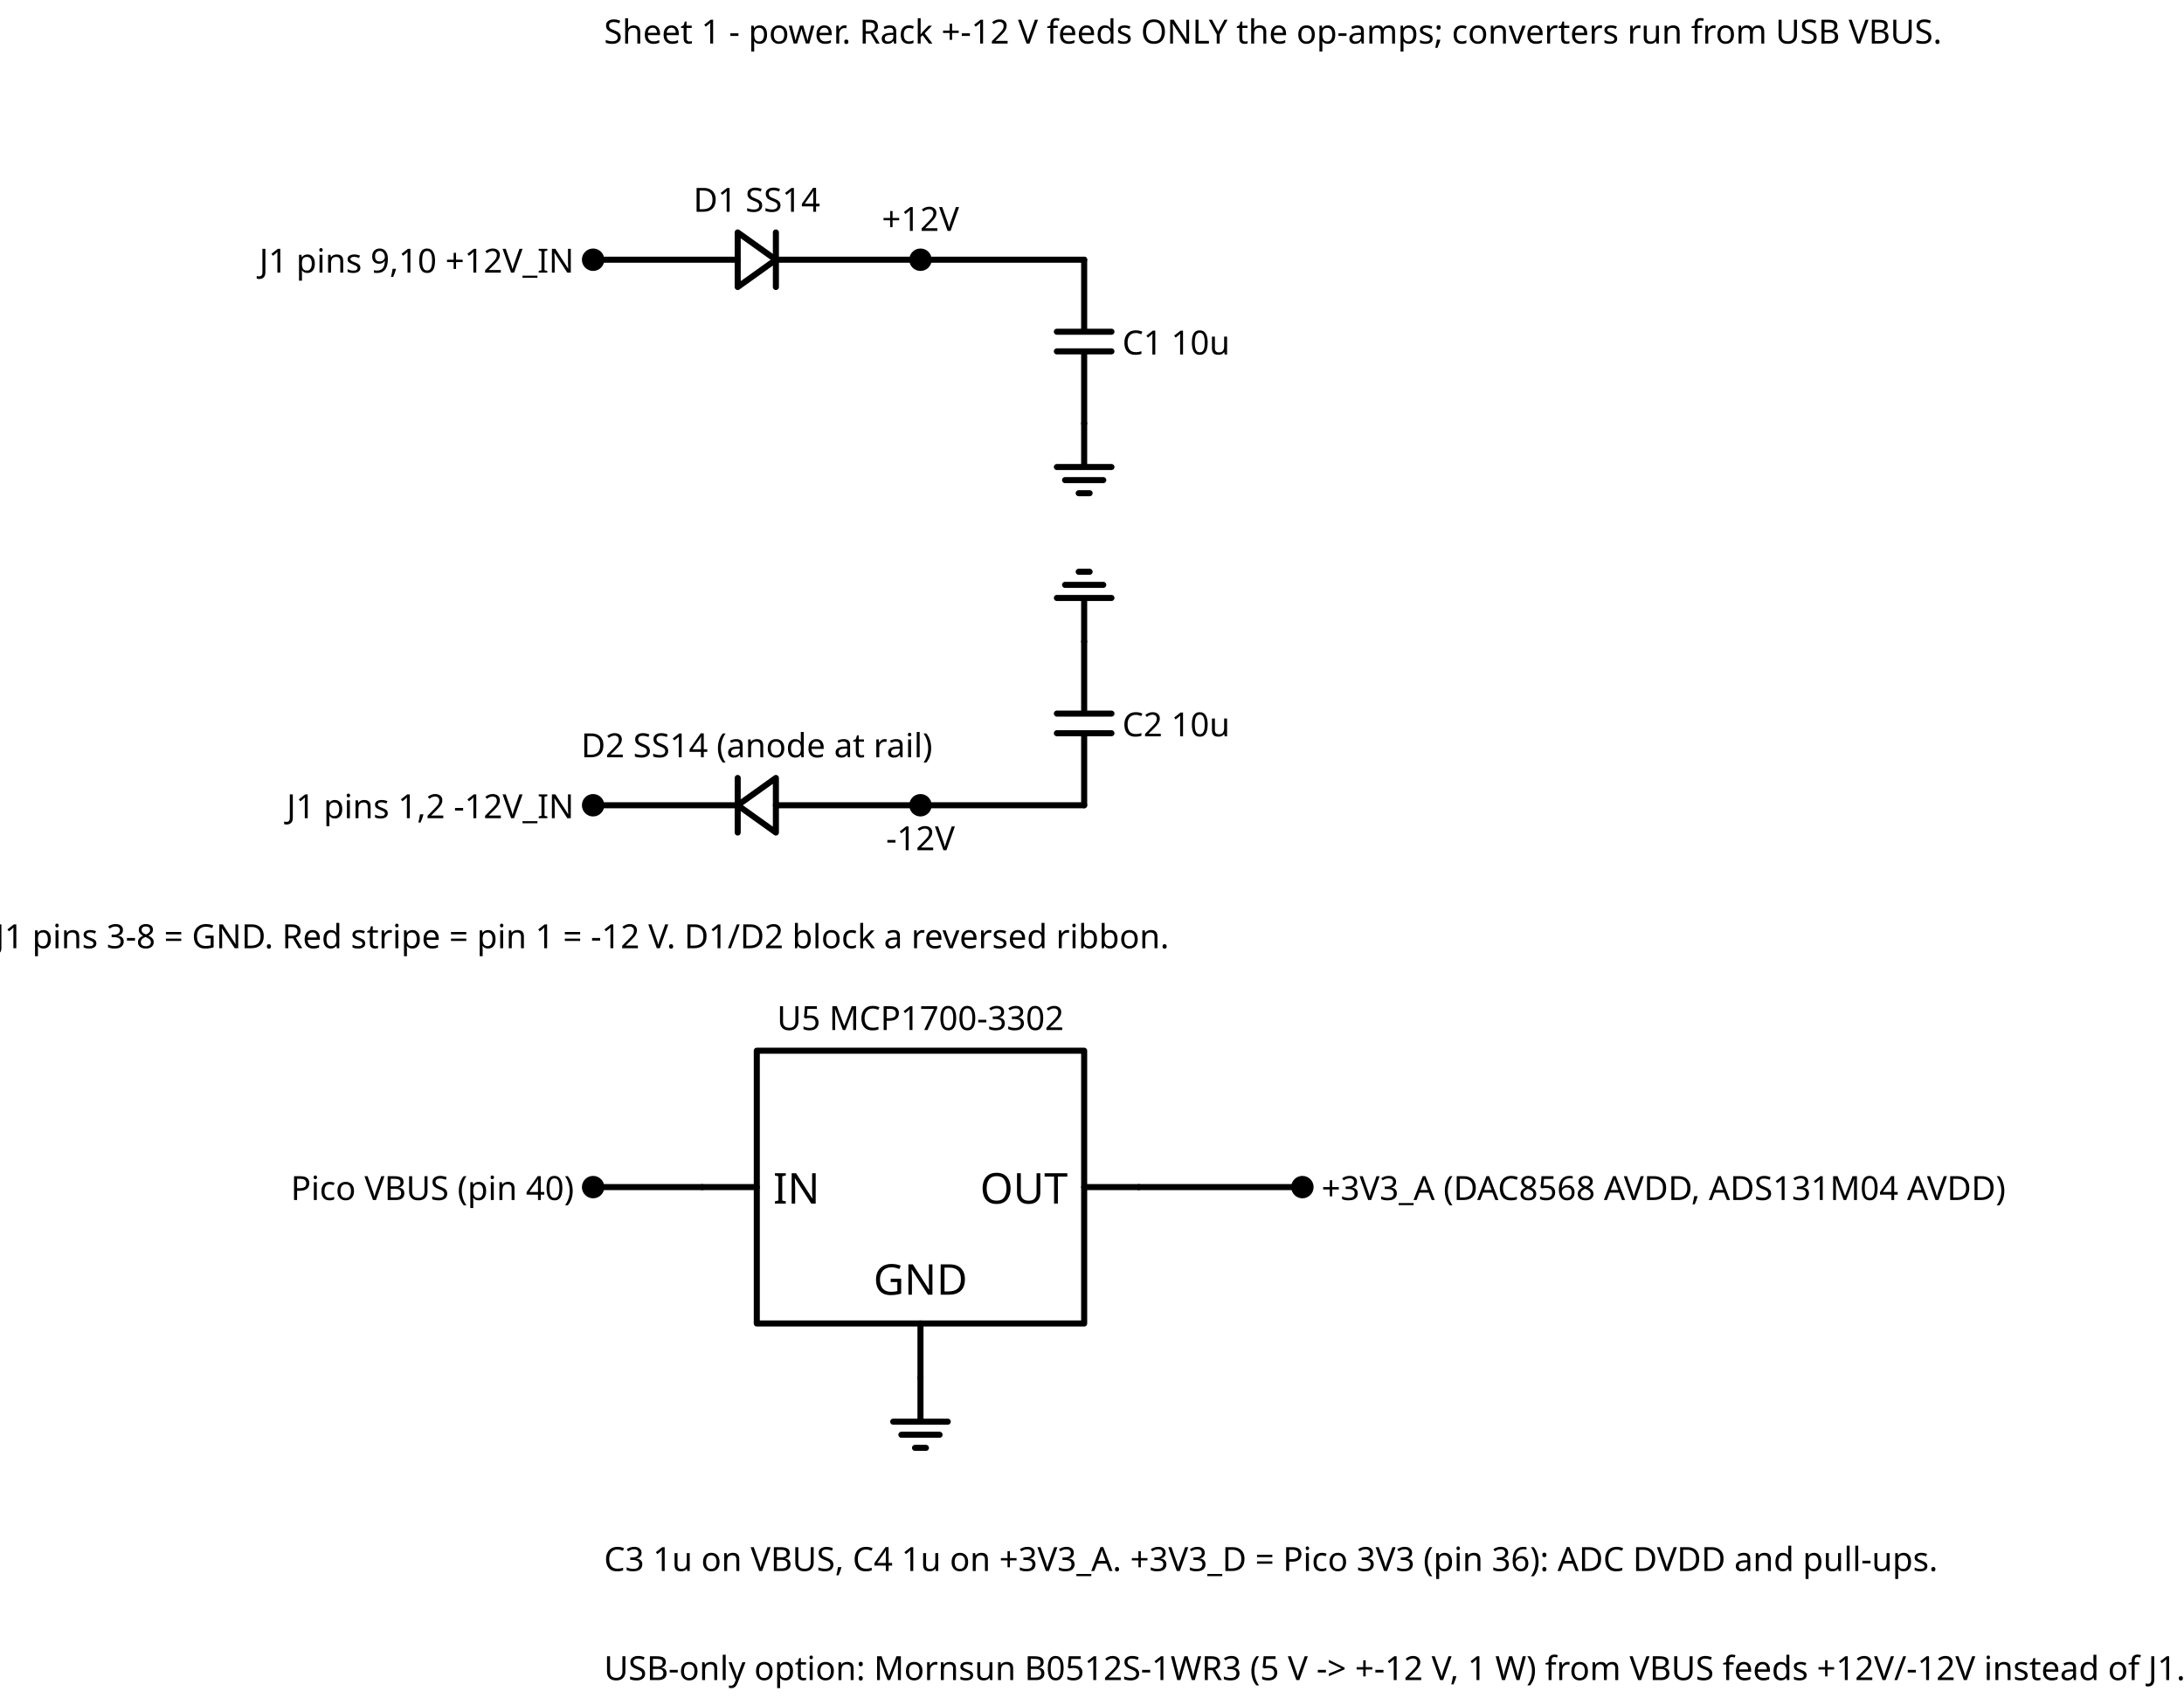
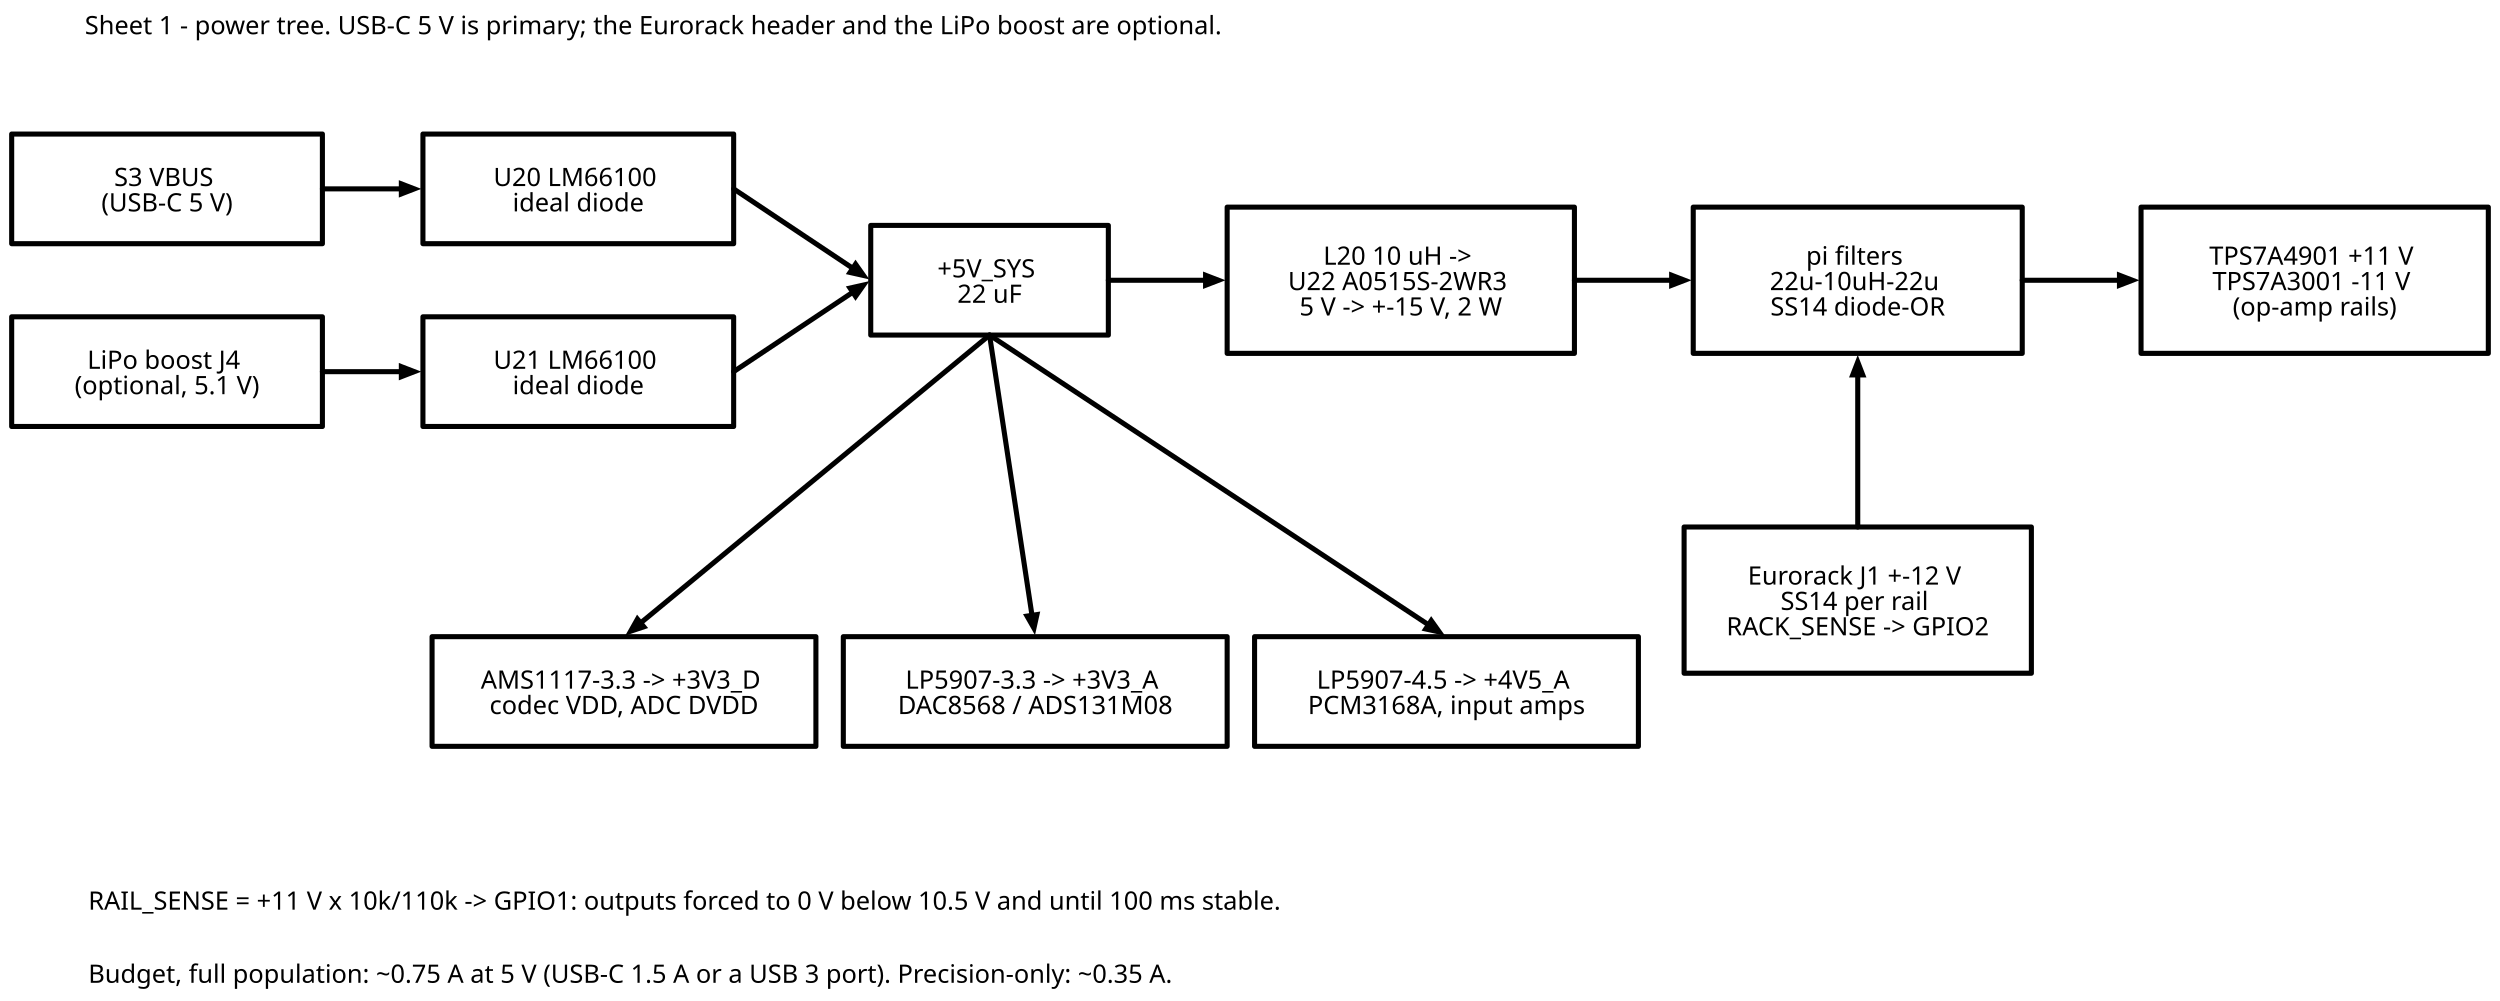
- <svg xmlns="http://www.w3.org/2000/svg" xml:lang="en" height="560.2pt" width="720.521pt" viewBox="-195.673 -157.7 720.521 560.2">
-   <polygon points="47.7,-81 60.3,-72 47.7,-63 " style="stroke:black;fill:none;stroke-width:2.0;stroke-dasharray:-;stroke-linecap:round;stroke-linejoin:round;" />
-   <polygon points="60.3,117 47.7,108 60.3,99 " style="stroke:black;fill:none;stroke-width:2.0;stroke-dasharray:-;stroke-linecap:round;stroke-linejoin:round;" />
-   <path d="M 0.0,-72.0 L 47.7,-72 M 60.3,-81 L 60.3,-63 M 60.3,-72 L 108,-72" style="stroke:black;fill:none;stroke-width:2.0;stroke-dasharray:-;stroke-linecap:round;stroke-linejoin:round;" />
-   <path d="M 108.0,-72.0 L 135,-72 L 162,-72" style="stroke:black;fill:none;stroke-width:2.0;stroke-dasharray:-;stroke-linecap:round;stroke-linejoin:round;" />
-   <path d="M 162.0,-72.0 L 162,-48.24 M 171,-48.24 L 153,-48.24 M 171,-41.76 L 153,-41.76 M 162,-41.76 L 162,-18" style="stroke:black;fill:none;stroke-width:2.0;stroke-dasharray:-;stroke-linecap:round;stroke-linejoin:round;" />
-   <path d="M 162.0,-18.0 L 162,-3.6 L 153,-3.6 L 171,-3.6 M 155.7,0.72 L 168.3,0.72 M 160.2,5.04 L 163.8,5.04" style="stroke:black;fill:none;stroke-width:2.0;stroke-dasharray:-;stroke-linecap:round;stroke-linejoin:round;" />
-   <path d="M 0.0,108.0 L 47.7,108 M 47.7,117 L 47.7,99 M 60.3,108 L 108,108" style="stroke:black;fill:none;stroke-width:2.0;stroke-dasharray:-;stroke-linecap:round;stroke-linejoin:round;" />
-   <path d="M 108.0,108.0 L 135,108 L 162,108" style="stroke:black;fill:none;stroke-width:2.0;stroke-dasharray:-;stroke-linecap:round;stroke-linejoin:round;" />
-   <path d="M 162.0,108.0 L 162,84.24 M 153,84.24 L 171,84.24 M 153,77.76 L 171,77.76 M 162,77.76 L 162,54" style="stroke:black;fill:none;stroke-width:2.0;stroke-dasharray:-;stroke-linecap:round;stroke-linejoin:round;" />
-   <path d="M 162.0,54.0 L 162,39.6 L 153,39.6 L 171,39.6 M 155.7,35.28 L 168.3,35.28 M 160.2,30.96 L 163.8,30.96" style="stroke:black;fill:none;stroke-width:2.0;stroke-dasharray:-;stroke-linecap:round;stroke-linejoin:round;" />
-   <path d="M 0.0,234.0 L 18,234 L 36,234" style="stroke:black;fill:none;stroke-width:2.0;stroke-dasharray:-;stroke-linecap:round;stroke-linejoin:round;" />
-   <path d="M 54.0,279.0 L 162,279 L 162,189 L 54,189 L 54,279" style="stroke:black;fill:none;stroke-width:2.0;stroke-dasharray:-;stroke-linecap:round;stroke-linejoin:round;" />
-   <path d="M 54.0,234.0 L 36,234" style="stroke:black;fill:none;stroke-width:2.0;stroke-dasharray:-;stroke-linecap:round;stroke-linejoin:round;" />
-   <path d="M 162.0,234.0 L 180,234" style="stroke:black;fill:none;stroke-width:2.0;stroke-dasharray:-;stroke-linecap:round;stroke-linejoin:round;" />
-   <path d="M 108.0,279.0 L 108,297" style="stroke:black;fill:none;stroke-width:2.0;stroke-dasharray:-;stroke-linecap:round;stroke-linejoin:round;" />
-   <path d="M 180.0,234.0 L 207,234 L 234,234" style="stroke:black;fill:none;stroke-width:2.0;stroke-dasharray:-;stroke-linecap:round;stroke-linejoin:round;" />
-   <path d="M 108.0,297.0 L 108,311.4 L 99,311.4 L 117,311.4 M 101.7,315.72 L 114.3,315.72 M 106.2,320.04 L 109.8,320.04" style="stroke:black;fill:none;stroke-width:2.0;stroke-dasharray:-;stroke-linecap:round;stroke-linejoin:round;" />
-   <text x="3.6" y="-158.6" dominant-baseline="central" fill="black" font-size="11" font-family="sans" text-anchor="start">
-     <tspan x="3.6" dy="11">Sheet 1 - power. Rack +-12 V feeds ONLY the op-amps; converters run from USB VBUS.</tspan>
+ <svg xmlns="http://www.w3.org/2000/svg" xml:lang="en" height="393.978pt" width="984.8pt" viewBox="-65.8 -128.4 984.8 393.978">
+   <path d="M -61.2,-54.0 L -61.2,-75.6 L 61.2,-75.6 L 61.2,-32.4 L -61.2,-32.4 L -61.2,-54" style="stroke:black;fill:none;stroke-width:2.0;stroke-dasharray:-;stroke-linecap:round;stroke-linejoin:round;" />
+   <path d="M -61.2,18.0 L -61.2,-3.6 L 61.2,-3.6 L 61.2,39.6 L -61.2,39.6 L -61.2,18" style="stroke:black;fill:none;stroke-width:2.0;stroke-dasharray:-;stroke-linecap:round;stroke-linejoin:round;" />
+   <path d="M 100.8,-54.0 L 100.8,-75.6 L 223.2,-75.6 L 223.2,-32.4 L 100.8,-32.4 L 100.8,-54" style="stroke:black;fill:none;stroke-width:2.0;stroke-dasharray:-;stroke-linecap:round;stroke-linejoin:round;" />
+   <path d="M 100.8,18.0 L 100.8,-3.6 L 223.2,-3.6 L 223.2,39.6 L 100.8,39.6 L 100.8,18" style="stroke:black;fill:none;stroke-width:2.0;stroke-dasharray:-;stroke-linecap:round;stroke-linejoin:round;" />
+   <path d="M 277.2,-18.0 L 277.2,-39.6 L 370.8,-39.6 L 370.8,3.6 L 277.2,3.6 L 277.2,-18" style="stroke:black;fill:none;stroke-width:2.0;stroke-dasharray:-;stroke-linecap:round;stroke-linejoin:round;" />
+   <path d="M 417.6,-18.0 L 417.6,-46.8 L 554.4,-46.8 L 554.4,10.8 L 417.6,10.8 L 417.6,-18" style="stroke:black;fill:none;stroke-width:2.0;stroke-dasharray:-;stroke-linecap:round;stroke-linejoin:round;" />
+   <path d="M 601.2,-18.0 L 601.2,-46.8 L 730.8,-46.8 L 730.8,10.8 L 601.2,10.8 L 601.2,-18" style="stroke:black;fill:none;stroke-width:2.0;stroke-dasharray:-;stroke-linecap:round;stroke-linejoin:round;" />
+   <path d="M 777.6,-18.0 L 777.6,-46.8 L 914.4,-46.8 L 914.4,10.8 L 777.6,10.8 L 777.6,-18" style="stroke:black;fill:none;stroke-width:2.0;stroke-dasharray:-;stroke-linecap:round;stroke-linejoin:round;" />
+   <path d="M 597.6,108.0 L 597.6,79.2 L 734.4,79.2 L 734.4,136.8 L 597.6,136.8 L 597.6,108" style="stroke:black;fill:none;stroke-width:2.0;stroke-dasharray:-;stroke-linecap:round;stroke-linejoin:round;" />
+   <path d="M 61.2,-54.0 L 81,-54 L 91.8,-54" style="stroke:black;fill:none;stroke-width:2.0;stroke-dasharray:-;stroke-linecap:round;stroke-linejoin:round;" />
+   <path d="M 98.8 -54 L 91.8 -51.3 L 91.8 -56.7 Z" style="stroke:black;fill:black;stroke-linecap:butt;stroke-linejoin:miter;" />
+   <path d="M 61.2,18.0 L 81,18 L 91.8,18" style="stroke:black;fill:none;stroke-width:2.0;stroke-dasharray:-;stroke-linecap:round;stroke-linejoin:round;" />
+   <path d="M 98.8 18 L 91.8 20.7 L 91.8 15.3 Z" style="stroke:black;fill:black;stroke-linecap:butt;stroke-linejoin:miter;" />
+   <path d="M 223.2,-54.0 L 250.2,-36 L 269.712,-22.992" style="stroke:black;fill:none;stroke-width:2.0;stroke-dasharray:-;stroke-linecap:round;stroke-linejoin:round;" />
+   <path d="M 275.536 -19.109 L 268.214 -20.746 L 271.209 -25.239 Z" style="stroke:black;fill:black;stroke-linecap:butt;stroke-linejoin:miter;" />
+   <path d="M 223.2,18.0 L 250.2,0 L 269.712,-13.008" style="stroke:black;fill:none;stroke-width:2.0;stroke-dasharray:-;stroke-linecap:round;stroke-linejoin:round;" />
+   <path d="M 275.536 -16.891 L 271.209 -10.761 L 268.214 -15.254 Z" style="stroke:black;fill:black;stroke-linecap:butt;stroke-linejoin:miter;" />
+   <path d="M 370.8,-18.0 L 394.2,-18 L 408.6,-18" style="stroke:black;fill:none;stroke-width:2.0;stroke-dasharray:-;stroke-linecap:round;stroke-linejoin:round;" />
+   <path d="M 415.6 -18 L 408.6 -15.3 L 408.6 -20.7 Z" style="stroke:black;fill:black;stroke-linecap:butt;stroke-linejoin:miter;" />
+   <path d="M 554.4,-18.0 L 577.8,-18 L 592.2,-18" style="stroke:black;fill:none;stroke-width:2.0;stroke-dasharray:-;stroke-linecap:round;stroke-linejoin:round;" />
+   <path d="M 599.2 -18 L 592.2 -15.3 L 592.2 -20.7 Z" style="stroke:black;fill:black;stroke-linecap:butt;stroke-linejoin:miter;" />
+   <path d="M 730.8,-18.0 L 754.2,-18 L 768.6,-18" style="stroke:black;fill:none;stroke-width:2.0;stroke-dasharray:-;stroke-linecap:round;stroke-linejoin:round;" />
+   <path d="M 775.6 -18 L 768.6 -15.3 L 768.6 -20.7 Z" style="stroke:black;fill:black;stroke-linecap:butt;stroke-linejoin:miter;" />
+   <path d="M 666.0,79.2 L 666,45 L 666,19.8" style="stroke:black;fill:none;stroke-width:2.0;stroke-dasharray:-;stroke-linecap:round;stroke-linejoin:round;" />
+   <path d="M 666 12.8 L 668.7 19.8 L 663.3 19.8 Z" style="stroke:black;fill:black;stroke-linecap:butt;stroke-linejoin:miter;" />
+   <path d="M 104.4,144.0 L 104.4,122.4 L 255.6,122.4 L 255.6,165.6 L 104.4,165.6 L 104.4,144" style="stroke:black;fill:none;stroke-width:2.0;stroke-dasharray:-;stroke-linecap:round;stroke-linejoin:round;" />
+   <path d="M 266.4,144.0 L 266.4,122.4 L 417.6,122.4 L 417.6,165.6 L 266.4,165.6 L 266.4,144" style="stroke:black;fill:none;stroke-width:2.0;stroke-dasharray:-;stroke-linecap:round;stroke-linejoin:round;" />
+   <path d="M 428.4,144.0 L 428.4,122.4 L 579.6,122.4 L 579.6,165.6 L 428.4,165.6 L 428.4,144" style="stroke:black;fill:none;stroke-width:2.0;stroke-dasharray:-;stroke-linecap:round;stroke-linejoin:round;" />
+   <path d="M 324.0,3.6 L 252,63 L 186.942,116.673" style="stroke:black;fill:none;stroke-width:2.0;stroke-dasharray:-;stroke-linecap:round;stroke-linejoin:round;" />
+   <path d="M 181.543 121.127 L 185.224 114.59 L 188.661 118.755 Z" style="stroke:black;fill:black;stroke-linecap:butt;stroke-linejoin:miter;" />
+   <path d="M 324.0,3.6 L 333,63 L 340.652,113.502" style="stroke:black;fill:none;stroke-width:2.0;stroke-dasharray:-;stroke-linecap:round;stroke-linejoin:round;" />
+   <path d="M 341.7 120.423 L 337.982 113.906 L 343.321 113.097 Z" style="stroke:black;fill:black;stroke-linecap:butt;stroke-linejoin:miter;" />
+   <path d="M 324.0,3.6 L 414,63 L 496.489,117.442" style="stroke:black;fill:none;stroke-width:2.0;stroke-dasharray:-;stroke-linecap:round;stroke-linejoin:round;" />
+   <path d="M 502.331 121.298 L 495.001 119.696 L 497.976 115.189 Z" style="stroke:black;fill:black;stroke-linecap:butt;stroke-linejoin:miter;" />
+   <text x="-32.4" y="-128.8" dominant-baseline="central" fill="black" font-size="10" font-family="sans" text-anchor="start">
+     <tspan x="-32.4" dy="10">Sheet 1 - power tree. USB-C 5 V is primary; the Eurorack header and the LiPo boost are optional.</tspan>
  </text>
-   <text x="54.0" y="-95.6" dominant-baseline="ideographic" fill="black" font-size="11" font-family="sans" text-anchor="middle">
-     <tspan x="54.0" dy="11">D1 SS14</tspan>
+   <text x="0.0" y="-69.0" dominant-baseline="central" fill="black" font-size="10" font-family="sans" text-anchor="middle">
+     <tspan x="0.0" dy="10">S3 VBUS</tspan>
+     <tspan x="0.0" dy="10">(USB-C 5 V)</tspan>
  </text>
-   <text x="174.6" y="-56.0" dominant-baseline="central" fill="black" font-size="11" font-family="sans" text-anchor="start">
-     <tspan x="174.6" dy="11">C1 10u</tspan>
+   <text x="0.0" y="3.0" dominant-baseline="central" fill="black" font-size="10" font-family="sans" text-anchor="middle">
+     <tspan x="0.0" dy="10">LiPo boost J4</tspan>
+     <tspan x="0.0" dy="10">(optional, 5.1 V)</tspan>
  </text>
-   <text x="54.0" y="84.4" dominant-baseline="ideographic" fill="black" font-size="11" font-family="sans" text-anchor="middle">
-     <tspan x="54.0" dy="11">D2 SS14 (anode at rail)</tspan>
+   <text x="162.0" y="-69.0" dominant-baseline="central" fill="black" font-size="10" font-family="sans" text-anchor="middle">
+     <tspan x="162.0" dy="10">U20 LM66100</tspan>
+     <tspan x="162.0" dy="10">ideal diode</tspan>
  </text>
-   <text x="174.6" y="70.0" dominant-baseline="central" fill="black" font-size="11" font-family="sans" text-anchor="start">
-     <tspan x="174.6" dy="11">C2 10u</tspan>
+   <text x="162.0" y="3.0" dominant-baseline="central" fill="black" font-size="10" font-family="sans" text-anchor="middle">
+     <tspan x="162.0" dy="10">U21 LM66100</tspan>
+     <tspan x="162.0" dy="10">ideal diode</tspan>
  </text>
-   <text x="-3.6" y="147.4" dominant-baseline="ideographic" fill="black" font-size="11" font-family="sans" text-anchor="middle">
-     <tspan x="-3.6" dy="11">J1 pins 3-8 = GND. Red stripe = pin 1 = -12 V. D1/D2 block a reversed ribbon.</tspan>
+   <text x="324.0" y="-33.0" dominant-baseline="central" fill="black" font-size="10" font-family="sans" text-anchor="middle">
+     <tspan x="324.0" dy="10">+5V_SYS</tspan>
+     <tspan x="324.0" dy="10">22 uF</tspan>
  </text>
-   <text x="59.4" y="220.0" dominant-baseline="central" fill="black" font-size="14" font-family="sans" text-anchor="start">
-     <tspan x="59.4" dy="14">IN</tspan>
+   <text x="486.0" y="-38.0" dominant-baseline="central" fill="black" font-size="10" font-family="sans" text-anchor="middle">
+     <tspan x="486.0" dy="10">L20 10 uH -&gt;</tspan>
+     <tspan x="486.0" dy="10">U22 A0515S-2WR3</tspan>
+     <tspan x="486.0" dy="10">5 V -&gt; +-15 V, 2 W</tspan>
  </text>
-   <text x="156.6" y="220.0" dominant-baseline="central" fill="black" font-size="14" font-family="sans" text-anchor="end">
-     <tspan x="156.6" dy="14">OUT</tspan>
+   <text x="666.0" y="-38.0" dominant-baseline="central" fill="black" font-size="10" font-family="sans" text-anchor="middle">
+     <tspan x="666.0" dy="10">pi filters</tspan>
+     <tspan x="666.0" dy="10">22u-10uH-22u</tspan>
+     <tspan x="666.0" dy="10">SS14 diode-OR</tspan>
  </text>
-   <text x="108.0" y="259.6" dominant-baseline="ideographic" fill="black" font-size="14" font-family="sans" text-anchor="middle">
-     <tspan x="108.0" dy="14">GND</tspan>
+   <text x="846.0" y="-38.0" dominant-baseline="central" fill="black" font-size="10" font-family="sans" text-anchor="middle">
+     <tspan x="846.0" dy="10">TPS7A4901 +11 V</tspan>
+     <tspan x="846.0" dy="10">TPS7A3001 -11 V</tspan>
+     <tspan x="846.0" dy="10">(op-amp rails)</tspan>
  </text>
-   <text x="108.0" y="174.4" dominant-baseline="ideographic" fill="black" font-size="11" font-family="sans" text-anchor="middle">
-     <tspan x="108.0" dy="11">U5 MCP1700-3302</tspan>
+   <text x="666.0" y="88.0" dominant-baseline="central" fill="black" font-size="10" font-family="sans" text-anchor="middle">
+     <tspan x="666.0" dy="10">Eurorack J1 +-12 V</tspan>
+     <tspan x="666.0" dy="10">SS14 per rail</tspan>
+     <tspan x="666.0" dy="10">RACK_SENSE -&gt; GPIO2</tspan>
  </text>
-   <text x="3.6" y="345.4" dominant-baseline="central" fill="black" font-size="11" font-family="sans" text-anchor="start">
-     <tspan x="3.6" dy="11">C3 1u on VBUS, C4 1u on +3V3_A. +3V3_D = Pico 3V3 (pin 36): ADC DVDD and pull-ups.</tspan>
+   <text x="180.0" y="129.0" dominant-baseline="central" fill="black" font-size="10" font-family="sans" text-anchor="middle">
+     <tspan x="180.0" dy="10">AMS1117-3.3 -&gt; +3V3_D</tspan>
+     <tspan x="180.0" dy="10">codec VDD, ADC DVDD</tspan>
  </text>
-   <text x="3.6" y="381.4" dominant-baseline="central" fill="black" font-size="11" font-family="sans" text-anchor="start">
-     <tspan x="3.6" dy="11">USB-only option: Mornsun B0512S-1WR3 (5 V -&gt; +-12 V, 1 W) from VBUS feeds +12V/-12V instead of J1.</tspan>
+   <text x="342.0" y="129.0" dominant-baseline="central" fill="black" font-size="10" font-family="sans" text-anchor="middle">
+     <tspan x="342.0" dy="10">LP5907-3.3 -&gt; +3V3_A</tspan>
+     <tspan x="342.0" dy="10">DAC8568 / ADS131M08</tspan>
  </text>
-   <circle cx="0" cy="-72" r="2.7" style="stroke:black;fill:black;stroke-width:2.0;stroke-dasharray:-;" />
-   <text x="-6.3" y="-83.0" dominant-baseline="central" fill="black" font-size="11" font-family="sans" text-anchor="end">
-     <tspan x="-6.3" dy="11">J1 pins 9,10  +12V_IN</tspan>
+   <text x="504.0" y="129.0" dominant-baseline="central" fill="black" font-size="10" font-family="sans" text-anchor="middle">
+     <tspan x="504.0" dy="10">LP5907-4.5 -&gt; +4V5_A</tspan>
+     <tspan x="504.0" dy="10">PCM3168A, input amps</tspan>
  </text>
-   <circle cx="108" cy="-72" r="2.7" style="stroke:black;fill:black;stroke-width:2.0;stroke-dasharray:-;" />
-   <text x="108.0" y="-89.3" dominant-baseline="ideographic" fill="black" font-size="11" font-family="sans" text-anchor="middle">
-     <tspan x="108.0" dy="11">+12V</tspan>
+   <text x="-31.012" y="212.178" dominant-baseline="hanging" fill="black" font-size="10" font-family="sans" text-anchor="start">
+     <tspan x="-31.012" dy="10">RAIL_SENSE = +11 V x 10k/110k -&gt; GPIO1: outputs forced to 0 V below 10.5 V and until 100 ms stable.</tspan>
  </text>
-   <circle cx="0" cy="108" r="2.7" style="stroke:black;fill:black;stroke-width:2.0;stroke-dasharray:-;" />
-   <text x="-6.3" y="97.0" dominant-baseline="central" fill="black" font-size="11" font-family="sans" text-anchor="end">
-     <tspan x="-6.3" dy="11">J1 pins 1,2  -12V_IN</tspan>
-   </text>
-   <circle cx="108" cy="108" r="2.7" style="stroke:black;fill:black;stroke-width:2.0;stroke-dasharray:-;" />
-   <text x="108.0" y="103.3" dominant-baseline="hanging" fill="black" font-size="11" font-family="sans" text-anchor="middle">
-     <tspan x="108.0" dy="11">-12V</tspan>
-   </text>
-   <circle cx="0" cy="234" r="2.7" style="stroke:black;fill:black;stroke-width:2.0;stroke-dasharray:-;" />
-   <text x="-6.3" y="223.0" dominant-baseline="central" fill="black" font-size="11" font-family="sans" text-anchor="end">
-     <tspan x="-6.3" dy="11">Pico VBUS (pin 40)</tspan>
-   </text>
-   <circle cx="234" cy="234" r="2.7" style="stroke:black;fill:black;stroke-width:2.0;stroke-dasharray:-;" />
-   <text x="240.3" y="223.0" dominant-baseline="central" fill="black" font-size="11" font-family="sans" text-anchor="start">
-     <tspan x="240.3" dy="11">+3V3_A  (DAC8568 AVDD, ADS131M04 AVDD)</tspan>
+   <text x="-31.012" y="240.978" dominant-baseline="hanging" fill="black" font-size="10" font-family="sans" text-anchor="start">
+     <tspan x="-31.012" dy="10">Budget, full population: ~0.75 A at 5 V (USB-C 1.5 A or a USB 3 port). Precision-only: ~0.35 A.</tspan>
  </text>
</svg>
